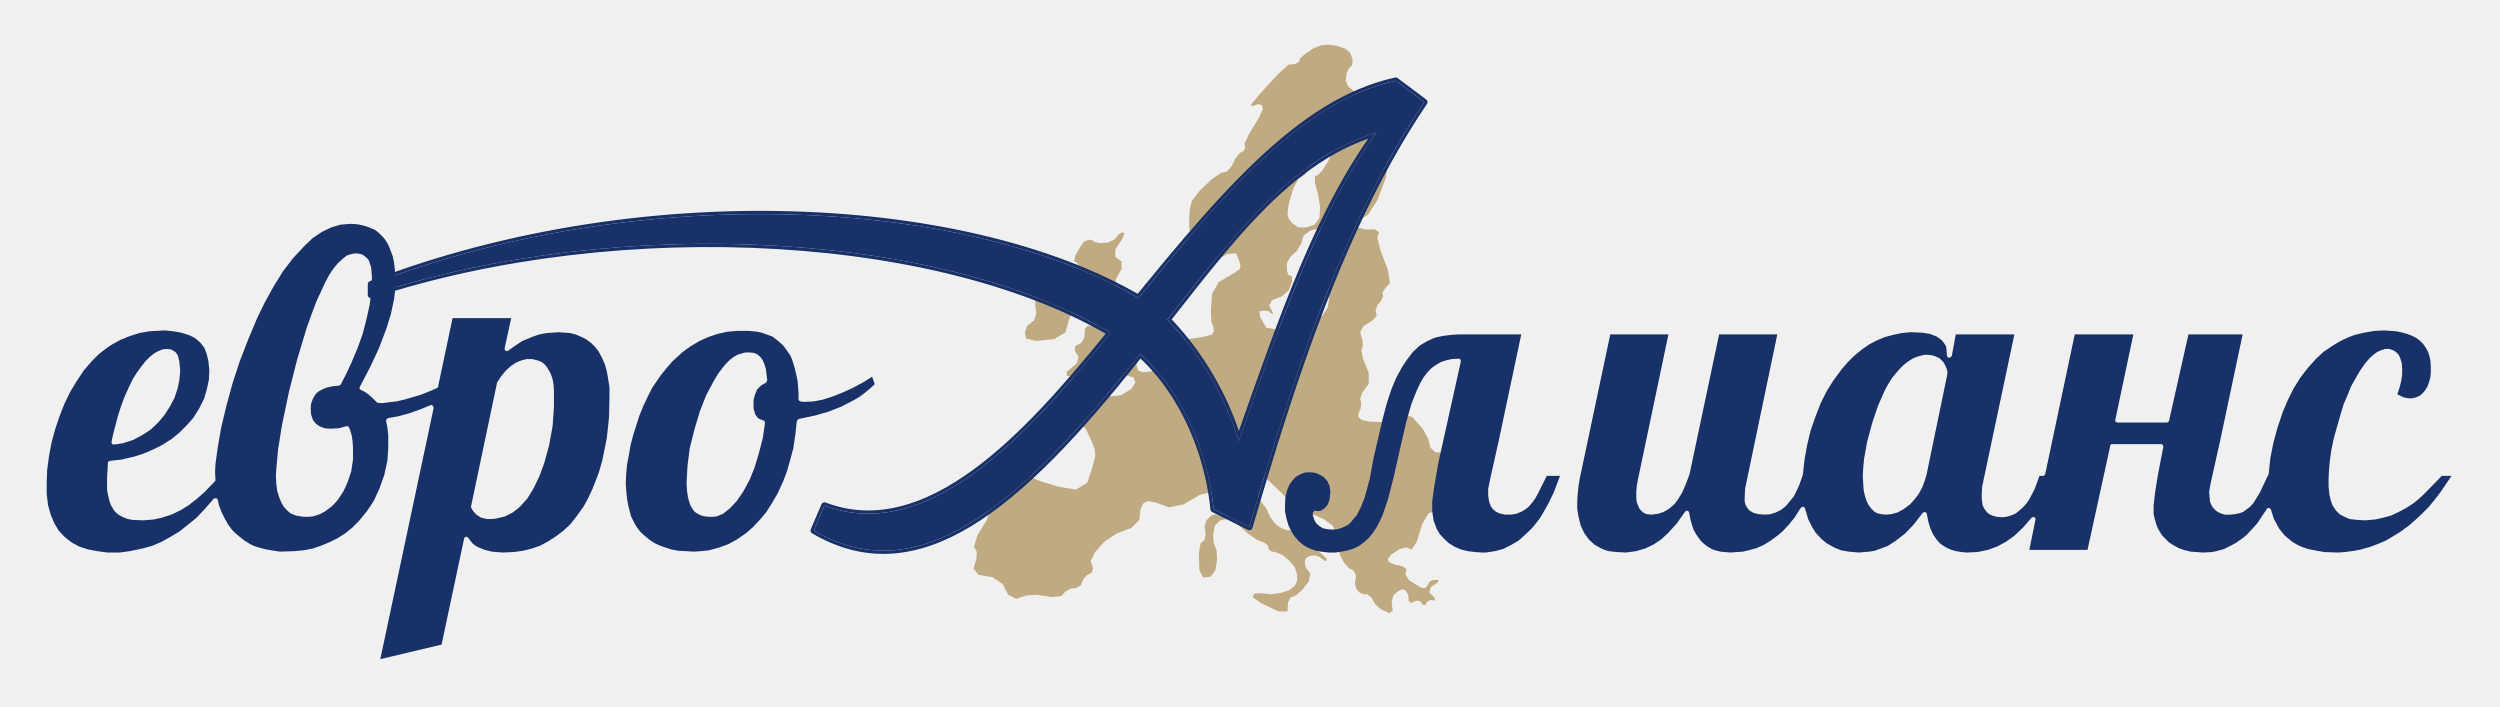
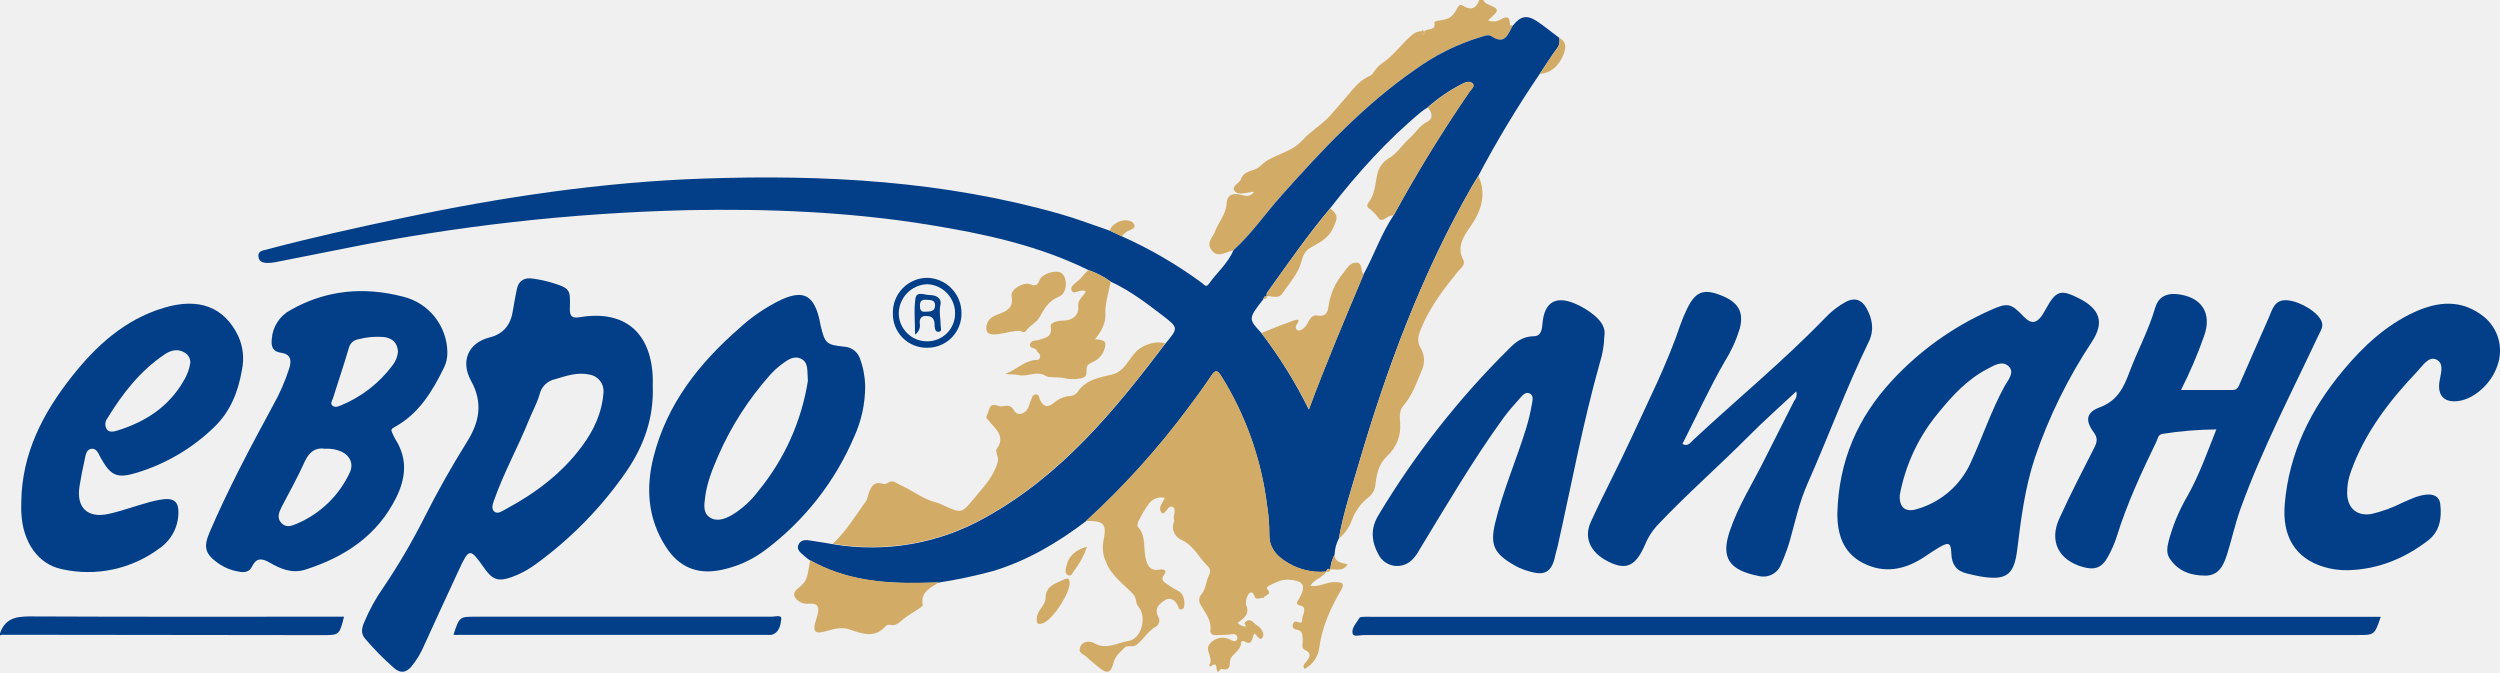
- <svg xmlns="http://www.w3.org/2000/svg" xmlns:xlink="http://www.w3.org/1999/xlink" width="169.8" height="48" fill="none" overflow="visible" preserveAspectRatio="none" style="display:block" viewBox="0 0 169.8 48">
-   <path fill="#c0aa81" d="m66.115 38.614.194-.621.04-.505-.195-.35.233-.777.66-1.088.35-1.165.117-1.243.388-.66.66-.156.933.156 1.244.505 1.165.35 1.166.194.777-.467.35-1.049.194-.776-.039-.467-.233-.582-.35-.738-.505-.622-.66-.466-.311-.35v-.233l.466-.116h.855l.505-.078.116-.194v-.194l-.116-.195.078-.155.31-.039.428.117.544.272.66-.078.7-.427.272-.428-.117-.35-.505-.155-.816.078-.7-.078-.582-.194-.428.039-.31.194-.506.078-.699-.078v-.272l.66-.544.156-.466-.272-.427.039-.31.388-.195.234-.389.038-.582.195-.233.427.077.272-.116.117-.389v-.31l-.156-.195-.233-.077-.31.155-.35-.039-.311-.155-.272-.039-.233.194-.233.505-.234.855-.777.466-1.204.117-.7-.156-.077-.427.155-.428.467-.388.155-.466-.078-.583v-.35l.117-.155.233-.039.35.04.35-.156.349-.35.427-.194.583-.078.389-.194.194-.35.078-.388-.078-.388-.156-.272-.194-.078.078-.389.35-.621.272-.35.31-.116.195.039.194.116.35.078.544-.039.427-.194.31-.35.234-.155.155.078-.155.388-.466.7v.504l.427.311v.505l-.388.7-.078.504.233.389.117.466.038.505.195.427.31.389.156.466.078.621.233.428.388.271.078.428-.272.544-.078.427.117.35.35.116.582-.078.7-.543.777-1.05.932-.582 1.088-.155.583-.156.117-.194v-.272l-.156-.388-.039-.738.078-1.166.466-.816.933-.543.466-.311.078-.194-.078-.35-.233-.544-.583.039-.932.505-.739.116-.505-.31-.31-.855-.117-1.476.039-1.01.155-.583.505-.66.855-.816.622-.427.388-.078.311-.35.272-.543.272-.35.272-.155.117-.194-.04-.311.311-.66.661-1.088.272-.622-.078-.233-.233-.078-.35.117h-.155l.039-.117.583-.699 1.165-1.282.777-.699.428-.039.272-.155.078-.233.35-.311.582-.389.544-.194.466-.039.544.078.583.194.35.311.155.466-.039.35-.233.233-.155.35-.04.466.156.388.428.35.194.427-.078.466.156.505.388.544.389.855.35 1.126.427.7.427.349-.117.893-.582 1.515-.622.972-.583.388-.233.31.156.195.427.117h.7l.271.194-.116.388.233.894.505 1.32.116.855-.35.389-.155.271.04.234-.117.271-.272.35-.117.35.078.35-.272.31-.622.389-.233.427.156.505.038.388-.116.311.116.583.389.97v.739l-.427.583-.156.427.078.31-.039.35-.155.35v.233l.194.194.505.117.855.039.777-.156.66-.388.66.194.7.777.389.7.155.62.35.311h.583l.155.272-.272.583-.116.544.038.505-.077.35-.195.233-.116.35v.388l.078.35.155.194-.156.194-.543.155-.428.7-.388 1.242-.35.544-.35-.155-.466.116-.583.389-.233.31.117.195.35.155.543.117.272.194-.077.35.233.388.544.35.35.194h.233l.155-.155.116-.272.234-.117h.388l-.039.156-.505.35-.078.349.35.35.039.194-.31-.04-.234.117-.117.233h-.155l-.194-.272-.272-.038-.311.155-.194-.117-.04-.427-.155-.272-.194-.116-.31.116-.35.311-.117.466.078.583-.233.155-.583-.272-.389-.35-.233-.427-.272-.233h-.272l-.272-.116-.233-.272-.078-.389.078-.466-.155-.35-.35-.194-.31-.35-.273-.504-.155-.622-.039-.777-.31-.621-.584-.428-.582-.272-.583-.077-1.05-.777-1.515-1.476-.893-.622-.233.156-.156.35-.039.504.234.505.505.466.388.505.272.583.31.427.39.311.427.155h.466l.233.156.04.272.504.466 1.01.621.467.428-.04.155-.155-.039-.31-.233-.311-.116-.389.039-.233.155-.078.272.078.35.31.427-.116.544-.466.582-.389.35-.35.117-.193.35-.04.62h-.621l-1.204-.582-.544-.389.116-.233.428-.038.66.077.66-.077.622-.195.389-.31.155-.35v-.389l-.155-.505-.35-.427-.466-.388-.428-.194-.35-.078-.194-.156-.038-.233-.234-.194-.505-.194-.621-.427-.777-.7-.622-.31-.505.116-.35.35-.116.621.039.544.194.505.039.622-.117.738-.31.427-.506.078-.272-.505-.039-1.127.117-.699.272-.233.078-.389-.078-.505.117-.427.35-.35.31-.077.233.116h.233l.233-.194.04-.35-.156-.466-.311-.35-.505-.271-.855.194-1.127.66-.971.195-.855-.311-.583-.117-.31.156-.195.427-.077.7-.544.543-1.01.389-.816.543-.661.739-.272.582.155.466-.077.311-.35.194-.233.272-.156.389-.31.194-.389.039-.35.194-.272.31-.66.078-.971-.155-.778.039-.66.233-.544-.272-.388-.738-.7-.466-.932-.156zm19.466-17.092.427.738.738.117 1.088-.544.855-.233.622.077.505-.233.35-.543.116-.622-.078-.777.04-.66.193-.544.078-.622-.078-.66.117-.389.388-.155.156-.272.039-.31-.233-.234-.467-.194h-.66l-.777.194-.466.35-.156.544-.31.505-.428.388-.233.427v.467l.078.31.272.156v.35l-.234.582-.466.389-.66.271-.195.35.234.466v.156l-.273-.233-.31-.04-.311.04zm1.865-6.992.077.31.234.311.388.272.505.039.622-.194.35-.466.038-.7-.116-.815-.233-.855v-.466l.194-.078.31-.31.39-.622.271-.583.156-.582v-.389l-.078-.194-.233-.117-.311-.039-.31.156-.35.272-.272.66-.156 1.01-.272.7-.466.31-.35.66-.31 1.05z" />
-   <path fill="#183169" fill-rule="evenodd" d="m138.522 32.32-.329.897-.36.688-.179.27-.24.269-.269.24-.269.209-.3.12-.299.09-.299.03-.33-.03-.269-.06-.269-.12-.15-.12-.18-.24-.119-.239-.06-.419v-.419l.03-.449 2.185-10.324h-3.981l-.269 1.467-.09.09-.09.03-.09-.03-.06-.09-.03-.45-.03-.209-.089-.15-.21-.269-.329-.24-.449-.179-.569-.09-.778-.03-.599.06-.568.12-.569.15-.569.24-.509.268-.508.36-.509.419-.419.419-.389.448-.599.808-.449.719-.389.778-.329.837-.359 1.018-.24.988-.18.987-.119 1.077-.27.749-.329.688-.269.329-.27.33-.329.268-.359.18-.359.12-.389.03-.419-.03-.36-.09-.209-.12-.12-.09-.12-.18-.089-.149-.06-.24v-.269l.03-.598 2.185-10.474h-3.951l-2.006 9.487-.269.718-.239.538-.27.45-.239.328-.389.33-.36.21-.359.119-.449.06-.329-.03-.209-.09-.18-.15-.12-.15-.09-.209-.089-.24-.03-.299v-.359l.03-.389.06-.359 2.095-9.965h-3.951l-2.065 9.756-.09.538-.06.57-.03.538v.449l.09.538.149.599.24.508.329.45.359.328.419.24.27.12.299.09.539.06.628.03.659-.09.628-.18.569-.27.539-.359.479-.448.568-.629.569-.808.06-.03.06-.03.09.03.059.09.09.479.09.329.12.36.179.328.3.42.179.179.27.21.299.179.239.09.36.09.299.03.389.03.419-.03.419-.03.389-.09.539-.15.479-.21.479-.299.449-.329.359-.3.419-.448.389-.479.419-.658.09-.06.06-.03.09.03.059.09.21.718.269.538.24.39.389.419.359.299.539.299.449.18.509.09.688.06.718-.06.36-.06.329-.12.568-.21.509-.329.659-.509.598-.628.599-.778.12-.06.09.03.059.06.12.598.12.39.179.418.24.36.269.299.359.24.39.179.329.09.389.06.299.03.749-.03.718-.15.658-.24.599-.329.539-.389.598-.569.569-.658.12-.06.12.06.029.06v.06l-.419 2.065h3.951l1.557-7.123.06-.06h3.412l.09.06.03.12-.39 2.035-.179 1.137-.09.808v.569l.06.299.09.33.119.328.15.27.18.269.209.21.24.239.269.18.389.209.329.12.479.12.419.03.419.03.599-.03.299-.06.539-.15.539-.27.269-.15.509-.358.239-.21.449-.479.24-.269.419-.628.239-.36.06-.06h.06l.09.03.06.06.209.659.15.27.209.388.36.45.209.179.329.269.36.21.269.12.419.149.299.06.808.15.958.03.449-.03.659-.09.449-.09.628-.18.629-.24.419-.179.598-.359.39-.24.568-.418.449-.39.449-.418.449-.45.419-.508.389-.509.749-1.107h-.659l-1.197 1.227-.419.39-.389.298-.419.27-.509.27-.509.239-.539.15-.539.119-.688.06-.539-.03-.509-.06-.359-.15-.329-.18-.239-.239-.24-.359-.12-.329-.089-.389-.06-.569V32.5l.03-.599.06-.628.089-.659.18-.867.449-1.586.209-.689.27-.628.239-.599.3-.538.299-.509.329-.479.329-.389.27-.24.239-.179.27-.12.269-.09h.299l.27.09.179.12.18.18.12.27.089.298.03.33v.419l-.06.448-.119.48-.15.448.449.21.299.06h.27l.239-.06.27-.12.179-.15.18-.21.149-.239.12-.329.09-.329.03-.33v-.448l-.03-.36-.06-.269-.09-.299-.149-.27-.18-.268-.239-.24-.24-.18-.299-.149-.3-.12-.329-.09-.389-.09-.419-.03-.419-.03-.688.03-.689.12-.628.15-.419.15-.39.18-.389.209-.389.24-.568.388-.509.479-.539.599-.509.658-.449.718-.389.778-.359.838-.359 1.077-.27.988-.209 1.047-.12 1.108-.599 1.256-.239.39-.18.299-.239.269-.239.18-.24.18-.269.089-.3.06-.329.03h-.359l-.269-.09-.24-.12-.209-.18-.15-.209-.12-.27-.03-.328-.03-.33.06-.389.12-.568.569-2.544 1.526-7.212h-3.681l-1.317 5.866-.06.09-.09.03h-3.352l-.09-.03-.06-.06v-.09l1.227-5.806h-3.981l-2.005 9.487-.03.06-.09.06zm-10.416 2.633-.329-.03-.27-.06-.209-.12-.21-.21-.179-.239-.12-.24-.12-.358-.09-.39-.03-.478-.03-.509.03-.539.06-.628.21-1.167.359-1.317.389-1.137.449-1.017.209-.39.3-.478.479-.569.269-.269.299-.24.33-.209.269-.12.329-.09.27-.06.359.03.269.06.329.15.27.27.12.209.089.21.06.209v.18l-1.407 6.793-.119.418-.18.48-.239.448-.3.39-.299.328-.449.33-.389.209-.419.12zm-37.414 2.573.449-.06.419-.09.389-.12.359-.179.36-.269.298-.27.27-.328.24-.36.209-.389.21-.448.179-.51.18-.538.389-1.496.568-2.514.3-1.287.359-1.256.359-.898.24-.509.209-.36.3-.388.269-.27.299-.209.3-.18.358-.12.39-.089.508-.03.09.06.03.12-1.526 6.882-.3 1.736-.12.898v.658l.09.629.21.568.21.36.299.328.329.3.39.24.418.179.479.12.509.06.419.03h.299l.599-.09.569-.15.538-.27.509-.299.24-.21.478-.448.24-.24.449-.568.209-.33.389-.688.39-.808.419-1.107h-.898l-.569 1.137-.21.39-.239.329-.239.269-.24.18-.269.15-.3.119-.359.06h-.419l-.389-.09-.239-.12-.21-.18-.15-.239-.089-.27-.06-.388v-.479l.149-.718.569-2.544 1.527-7.212h-4.28l-.45.03-.508.06-.599.12-.539.24-.508.298-.48.45-.389.508-.359.539-.389.718-.3.718-.328.988-.3 1.137-.598 2.573-.27 1.467-.18.658-.179.628-.24.599-.269.538-.329.39-.15.18-.21.149-.268.12-.33.12-.389.03-.33-.03-.298-.06-.24-.15-.21-.18-.12-.21-.119-.328v-.15l.03-.09.09-.09.24.03.179-.03.21-.12.15-.149.119-.15.06-.15.06-.209.06-.479-.06-.419-.15-.329-.24-.269-.239-.15-.27-.12-.299-.06h-.299l-.24.03-.269.12-.27.15-.209.21-.24.329-.149.359-.12.449-.03.508v.51l.09.448.15.509.21.419.209.329.3.33.329.268.389.21.419.15.359.06.509.06zm-43.101-.09.568-.06.659-.179.658-.24.599-.329.599-.419.449-.389.508-.538.42-.509.418-.658.36-.629.359-.778.27-.718.209-.748.21-.778.149-.988.09-.867.06-.09.06-.06 1.137-.24.928-.269.838-.33.808-.418.419-.24.36-.269.358-.299.33-.3-.18-.508-.569.36-.718.388-.718.33-.689.269-.658.21-.599.119-.569.03h-.21l-.149-.03-.09-.06-.03-.09v-.449l-.06-.748-.06-.329-.149-.628-.18-.569-.12-.27-.299-.418-.15-.21-.358-.329-.39-.3-.239-.089-.509-.18-.27-.06-.598-.06h-.778l-.688.06-.659.15-.629.21-.598.27-.599.358-.538.39-.689.628-.389.448-.39.48-.598.867-.3.599-.298.628-.27.659-.21.658-.209.658-.18.688-.12.689-.119.628-.06.629-.03.658.03.479.06.598.06.33.12.508.09.33.21.418.149.27.27.359.328.299.33.27.329.209.389.18.718.239.48.09.538.03.539.03zm.598-2.334-.329-.03-.24-.06-.239-.12-.18-.119-.15-.18-.149-.239-.09-.27-.09-.328-.06-.42-.03-.568.03-.539.03-.568.15-1.197.33-1.317.359-1.197.419-1.077.509-.958.299-.508.27-.36.269-.329.27-.27.269-.209.269-.15.3-.089.209-.06h.3l.298.03.21.09.15.12.15.15.119.209.09.24.09.298.09.748-.03.06-.03.09-.36.21-.27.269-.149.359-.09.36v.568l.06.21.06.209.09.12.09.119.18.09.239.09.06.12-.15 1.047-.27 1.047-.299.988-.329.808-.419.778-.449.658-.479.509-.449.359-.21.09-.239.09-.21.03zm-28.225 2.334.659-.06.628-.12.599-.209.569-.239.538-.27.51-.328.478-.39.419-.419.539-.658.27-.389.239-.389.359-.778.33-.928.209-.957.06-.868v-.898l-.06-.509-.09-.448.03-.09.09-.09.688-.12.778-.21.748-.268.659-.27.09-.03.06.03.06.06.03.12-3.622 17.057 4.16-.987 1.527-7.182.03-.09.12-.06.09.03.328.419.18.15.21.12.448.179.48.12.718.06.748-.03.658-.09.599-.15.599-.21.538-.299.51-.329.508-.39.449-.418.449-.569.449-.628.3-.539.269-.568.24-.599.239-.628.239-.838.15-.748.15-.748.149-1.407.03-1.436v-.599l-.09-.568-.09-.51-.12-.448-.179-.419-.27-.509-.239-.299-.24-.24-.358-.269-.3-.15-.419-.179-.359-.09-.39-.03-.418-.03-.808.06-.48.09-.448.15-.718.3-.54.358-.418.3-.12.03-.09-.06-.03-.12.45-2.065h-3.982l-.987 4.668-.03.06-.06.03-.33.15-.748.299-1.137.33-.509.119-.509.06-.479.06-.329-.03-.3-.3-.269-.239-.239-.18-.36-.18-.03-.089v-.06l.72-1.376.598-1.287.479-1.257.329-1.047.21-.988.06-.449.03-.598-.03-1.018-.06-.479-.09-.418-.24-.629-.15-.3-.209-.298-.36-.36-.239-.18-.269-.119-.3-.12-.328-.09-.33-.06-.389-.029-.419.03-.33.03-.598.18-.628.299-.629.419-.598.568-.749.808-.688.898-.629 1.017-.628 1.137-.48.988-.628 1.496-.568 1.467-.48 1.466-.418 1.526-.36 1.496-.239 1.377-.15 1.107-.03.539.03.569-.03.06-.688.718-.539.478-.538.42-.57.358-.628.3-.658.21-.539.119-.718.06-.719-.03-.329-.06-.3-.12-.239-.12-.18-.12-.209-.209-.12-.21-.12-.209-.089-.269-.09-.389-.06-.33v-.837l.06-1.047.06-.06.06-.03.808-.09.898-.21.629-.209.628-.27.599-.299.658-.419.509-.418.539-.54.419-.478.389-.628.33-.659.179-.598.15-.689.03-.628-.06-.628-.12-.51-.15-.388-.27-.36-.388-.328-.36-.18-.568-.18-.51-.09-.568-.06-.628.03-.48.03-.658.12-.658.21-.599.24-.598.328-.36.24-.538.419-.48.479-.538.628-.479.718-.449.748-.389.808-.33.838-.299.898-.239.868-.18.987-.12.898-.03.838v.778l.09.748.18.659.24.568.299.509.389.419.33.27.209.149.509.27.568.179.629.12.688.09h.838l.659-.09.868-.18.658-.18.629-.269.598-.33.6-.358.538-.42.628-.508.57-.599.628-.718.06-.03h.15l.059.09.09.39.18.478.209.419.24.419.269.359.24.24.508.418.42.27.298.15.48.149.358.09.54.09.388.06zm13.11-2.184-.39-.09-.149-.09-.18-.12-.119-.12-.12-.149-.12-.21v-.089l1.767-8.409.299-.449.3-.359.328-.3.36-.239.359-.15.359-.089h.389l.36.09.239.09.21.15.149.179.18.27.12.239.119.359.06.329.03.449v1.077l-.09 1.317-.24 1.316-.329 1.197-.33.898-.388.808-.42.688-.508.569-.21.18-.329.239-.479.24-.24.06-.388.089-.24.03zm-12.66-.18-.33-.06-.36-.15-.239-.209-.21-.239-.179-.3-.15-.388-.12-.39-.06-.478-.029-.509.03-.509.12-1.316.269-1.676.479-2.274.539-2.125.658-2.185.3-.838.359-.957.598-1.287.27-.509.299-.449.3-.359.329-.299.269-.21.27-.09.299-.059.299.03.21.06.15.12.149.12.12.149.06.18.09.269.059.658-.03.958-.12.927-.21.958-.269 1.047-.359.988-.389.928-.389.837-.36.689-.089.06-.509.06-.389.09-.27.119-.269.15-.18.179-.179.3-.12.329-.03.329.03.419.12.359.21.269.27.18.328.12.36.03.598-.03.539-.15.09.03.06.06.09.239.09.3.059.388.03.42v.837l-.12.808-.24.718-.269.599-.389.598-.21.24-.239.239-.449.33-.269.149-.24.09-.299.09-.27.03h-.328zM7.661 29.596l.33-1.287.21-.658.239-.659.269-.598.27-.569.269-.448.3-.42.328-.418.3-.3.299-.239.27-.15.299-.12.269-.03.3.03.209.12.12.09.12.18.06.18.059.269.06.598-.06.658-.12.569-.21.628-.299.569-.359.569-.419.508-.539.51-.598.388-.629.33-.658.209-.39.06-.269.03-.09-.06-.03-.09z" clip-rule="evenodd" />
-   <use xlink:href="#a" fill="#183169" />
-   <mask id="b" width="73" height="34" x="24.2" y="4.48" fill="#000" maskUnits="userSpaceOnUse">
-     <path fill="#fff" d="M24.2 4.48h73v34h-73z" />
-     <use xlink:href="#a" />
-   </mask>
-   <path stroke="#183169" stroke-linejoin="round" stroke-width=".44" d="M25.2 19.303c18.915-7.275 41.953-5.82 53.35 1.697 2.425 2.183 4.608 5.578 5.578 8.973C87.281 21 89.62 14.335 93.5 9c-6.547 1.94-10.827 8.605-16.162 15.153C69.093 34.58 62.303 40.158 55.27 36.035l.728-1.697c7.032 2.667 13.822-4.85 19.157-11.398 7.76-9.7 13.096-16.005 19.643-17.46l1.94 1.455C91.16 15.18 87.766 25.85 84.856 35.793L82.43 34.58c-.486-4.85-2.91-9.215-6.063-11.397-11.64-7.518-34.193-8.73-51.168-3.153z" mask="url(#b)" />
+ <svg xmlns="http://www.w3.org/2000/svg" viewBox="0 0 728.18 195.81">
  <defs>
-     <path id="a" d="M25.2 19.303c18.915-7.275 41.953-5.82 53.35 1.697 2.425 2.183 4.608 5.578 5.578 8.973C87.281 21 89.62 14.335 93.5 9c-6.548 1.94-10.827 8.605-16.162 15.153C69.093 34.58 62.303 40.158 55.27 36.035l.728-1.697c7.032 2.667 13.822-4.85 19.157-11.398 7.76-9.7 13.096-16.005 19.643-17.46l1.94 1.455C91.16 15.18 87.766 25.85 84.856 35.793L82.43 34.58c-.486-4.85-2.91-9.215-6.063-11.397-11.64-7.518-34.193-8.73-51.168-3.153z" />
+     <style>.cls-1{fill:#d2ab67;}.cls-2{fill:#023f88;}.cls-3{fill:#d0aa68;}.cls-4{fill:#fdfdfe;}</style>
  </defs>
+   <g id="Layer_2" data-name="Layer 2">
+     <g id="Layer_1-2" data-name="Layer 1">
+       <path class="cls-1" d="M432,0c.32.37.57.91,1,1.08,3.91,1.68,3.92,1.66.43,4.88a4.32,4.32,0,0,0,3.5-.18c1.76-1.07,2.91-1.22,2.85,1.38,0,.11.51.24.78.36-1.35,2.44-2.23,5.71-6.2,3-.87-.59-2.19,0-3.29.32a64.15,64.15,0,0,0-18.92,9.44c-14.82,10.26-27,23.3-38.91,36.66-4.69,5.28-8.67,11.18-14,15.93l-1.44.5c-1.86.67-3.74,1.45-5.11-.84-1.25-2.09.49-3.23,1.12-4.92,1.05-2.83,3.3-5.17,3.48-8.38.16-3,2.5-3,4.49-2.41,1.48.41,2.44.36,3.42-.79-.53-.39-.84,0-1.2,0-1.6.22-3.67.87-4.54-.61-.7-1.2,1.63-2.16,1.95-3.13.94-2.9,3.94-2.18,5.62-3.9,3.38-3.46,8.89-3.67,12.34-7.55,2.42-2.73,5.8-4.56,8.25-7.37,1.67-1.91,3.34-3.83,5-5.78,1.9-2.29,3.78-4.58,6.67-5.73.4-.16.65-.72.94-1.12a9.62,9.62,0,0,1,2.55-2.58c3.46-2.29,5.69-5.94,9-8.47A4.26,4.26,0,0,1,414,9.1l.22.22c.07.27.15.54.23.81.49-.16.42-.53.33-.9l0,0c.73-1.17,3.6,0,3-2.74,0-.08.45-.36.71-.4,3.61-.48,4.52-.93,6-3.76.55-1,.91-1.11,1.82-.56,2.28,1.39,3.75.58,4.57-1.81Z" />
+       <path class="cls-2" d="M0,184.46c1.75-5.05,5.74-4.94,10.16-4.91,28.89.14,57.79.07,86.68.07h3.37C98.85,185,98.85,185,93.74,185L.58,184.89a2.16,2.16,0,0,0-.58.18Z" />
+       <path class="cls-2" d="M359.26,72.88c5.29-4.75,9.27-10.65,14-15.93,11.9-13.36,24.09-26.4,38.91-36.66a64.15,64.15,0,0,1,18.92-9.44c1.1-.31,2.42-.91,3.29-.32,4,2.7,4.85-.57,6.2-3,2.39-2.94,4.11-3.31,7.27-1.23C450,7.74,452,9.44,454.14,11a3.71,3.71,0,0,1-.86,3.4c-1.68,2.32-3.21,4.74-4.8,7.12a312.52,312.52,0,0,0-17.88,29.7c-.59,1-1.2,1.9-1.76,2.87-14.7,25.64-24.92,53.1-33.18,81.36-2.07,7.08-4.43,14.09-5.68,21.39a10.51,10.51,0,0,0-1.24,4.65,12.27,12.27,0,0,0-1.28,4.35l.06,0c-.73-.36-1.1-.05-1.23.68l0,0a18.43,18.43,0,0,1-12.2-3.18c-2.82-1.9-4.51-4.26-4.39-7.9a52.28,52.28,0,0,0-.67-8.26,92.6,92.6,0,0,0-13.36-37.67c-1.14-1.8-1.72-1.83-2.9,0-2.14,3.25-4.48,6.38-6.81,9.51a233,233,0,0,1-29.66,32.8c-8.22,6.25-17,11.45-26.95,14.48a147,147,0,0,1-15.93,3.39l-4.89.11c-11.35.26-22.43-.84-32.57-6.56a11.28,11.28,0,0,1-1.45-1.1c-1-1-2.81-1.9-1.83-3.69.89-1.61,2.67-1.09,4.15-.88,1.9.26,3.79.61,5.68.92a67.35,67.35,0,0,0,44.64-7.83c21.92-12.14,37.46-31,52.26-50.54,3.87-4.62,3.88-4.63-.88-8.3s-9.55-7.25-15-9.78A24.83,24.83,0,0,0,317,78.65c-14.72-7.24-30.55-10.6-46.57-13.2-23.31-3.77-46.82-4.7-70.37-4.23A575.58,575.58,0,0,0,99.47,72.55L80.13,76.38a12.72,12.72,0,0,1-2.14.21c-1.32,0-2.56-.31-2.72-1.87s1.14-1.73,2.24-2c13.09-3.48,26.32-6.4,39.57-9.19C146.18,57.38,175.52,53,205.26,52c35-1.19,69.64.69,103.52,10.32,4.92,1.4,9.71,3.26,14.56,4.9l3.36,1.58a126.22,126.22,0,0,1,23.37,13.6c.57.43,1.25,1.45,2,.34C354.4,79.4,357.67,76.75,359.26,72.88ZM369,86.28c-.72-.13-.86.41-1.06.9-4.37,5.66-4.37,5.66-.53,9.82a134.42,134.42,0,0,1,13.8,22.25c5.07-13.67,10.54-26.48,15.93-39.32,3.12-5.67,5.18-11.89,8.83-17.29a414.77,414.77,0,0,1,22-35.89c.5-.73,1.65-1.58,1-2.35-.77-.94-2.13-.51-3.13.05a47.42,47.42,0,0,0-10.11,6.92A19.44,19.44,0,0,0,414,32.55c-10,8.29-18.64,17.92-26.6,28.16-6.48,7.73-12.23,16-18.09,24.2A1.4,1.4,0,0,0,369,86.3Z" />
+       <path class="cls-2" d="M190.13,112.39c.35,9.28-2.58,17.43-7.59,24.79a111.79,111.79,0,0,1-26.29,27,27.46,27.46,0,0,1-7.28,3.94c-3.85,1.34-5.51.77-7.88-2.59-4.22-6-4.42-6-7.49.6-3.43,7.34-6.78,14.71-10.16,22.07a24.49,24.49,0,0,1-3.66,6c-1.55,1.76-3.14,2-5,.38a79.87,79.87,0,0,1-8.42-8.54c-1.3-1.48-1-3-.36-4.59A53.32,53.32,0,0,1,111.74,171a187.38,187.38,0,0,0,11.82-20.16q5.75-11.42,12.52-22.24c3.55-5.68,4.66-11.29,1.14-17.65-3.14-5.69-.9-11.09,5.44-12.68,4.05-1,6.16-3.8,6.74-7.87.3-2,.72-4,1.11-6.05.5-2.63,2.23-3.59,4.73-3.2a38.23,38.23,0,0,1,5.69,1.24c5,1.57,5.24,1.91,5.06,7.14-.07,2.09.16,3.33,2.81,2.87,12.92-2.19,20.74,4.22,21.33,17.39C190.17,110.74,190.13,111.67,190.13,112.39Zm-14.33,1.7a4.88,4.88,0,0,0-4.16-5c-3.49-.75-6.68.39-9.93,1.35a5.86,5.86,0,0,0-4.53,4.37c-.73,2.64-2.14,5.1-3.17,7.66-3.14,7.8-7.26,15.18-10.06,23.12-.38,1.1-1,2.6.08,3.47,1,.73,2.18-.17,3.14-.68,8.7-4.66,16.49-10.46,22.4-18.48C173,125.26,175.39,120.19,175.8,114.09Z" />
+       <path class="cls-2" d="M535.16,149.74c.39-15.61,6-28.16,15.92-38.88a87.1,87.1,0,0,1,28.58-20.47c5.16-2.32,6-2.15,9.83,1.87,2.1,2.2,3.7,2,5.42-.57.39-.6.73-1.23,1.08-1.86,2.9-5.2,4.25-5.62,9.54-2.94,6.09,3.09,7.5,6.94,3.82,12.6a146.89,146.89,0,0,0-16.63,33.8c-2.91,8.75-4.05,17.75-5.16,26.81-.92,7.49-3.25,9.06-10.76,7.8-1.32-.22-2.61-.56-3.9-.86-3-.69-4.41-2.61-4.52-5.71-.12-3.27-.72-3.54-3.61-1.87-1.5.88-2.93,1.89-4.39,2.85-5.62,3.68-11.6,4.84-17.74,1.68S535.21,155.11,535.16,149.74Zm18.19-5.54c-.2,3.6,1.61,5.12,5,4.08a24.54,24.54,0,0,0,15.6-13.38c3.44-7.41,6-15.22,9.93-22.42,1-1.79,3.07-4,1.17-5.79s-4.3-.22-6.26.81c-5.74,3-10.08,7.67-14.1,12.63A52.25,52.25,0,0,0,553.35,144.2Z" />
+       <path class="cls-2" d="M523.2,114c-4.71,4.41-9.38,8.53-13.76,12.94-8.83,8.89-18.29,17.13-26.89,26.26a19.18,19.18,0,0,0-3.5,5.68c-2.53,5.71-5.09,7.07-9.58,5.17-5.87-2.5-8.39-7-6.12-12,3.69-8.11,7.9-16,11.62-24.07,5.08-11.07,10.64-21.94,14.53-33.53a43,43,0,0,1,1.91-4.53c2.35-4.89,4.73-5.87,9.61-4,5.31,2,7,4.94,5.71,9.83a39.27,39.27,0,0,1-4.33,9.48c-4.5,7.82-8.24,16-12.36,24.08,1.61.89,2.35-.42,3.17-1.18,12.77-11.9,26.29-23,38.43-35.56a24.07,24.07,0,0,1,6.07-4.69c2.41-1.26,4.46-.65,5.8,1.64,1.85,3.15,2.49,6.55.82,10-6.6,13.56-11.8,27.71-17.9,41.48-2.29,5.19-3.5,10.69-5,16.13a53.88,53.88,0,0,1-2.63,7.2,5.52,5.52,0,0,1-6.54,3.44c-8.75-1.71-11-5.39-8.46-13,2.46-7.33,6.62-13.85,10.05-20.72,2.89-5.77,5.85-11.51,8.74-17.29A3,3,0,0,0,523.2,114Z" />
+       <path class="cls-2" d="M130.31,102.64a10,10,0,0,1-.95,4.37c-3.42,7-7.37,13.56-14.51,17.42-.87.47-1,.84-.64,1.58a21.33,21.33,0,0,0,1.1,2.19c3.47,5.56,2.84,11.18.1,16.71-5.51,11.13-15,17.34-26.45,21-3.92,1.26-7.3-.23-10.51-2.09-2.21-1.28-3.8-1.33-5,1.11-.83,1.74-2.24,1.88-3.88,1.58a14.35,14.35,0,0,1-5.68-2.21c-4.08-2.82-4.78-4.74-2.83-9.29,5.43-12.64,11.88-24.76,18.43-36.84a58.29,58.29,0,0,0,4.8-11c.69-2.32.35-4.06-2.5-4.44-2.38-.31-2.87-1.84-2.63-4a10.34,10.34,0,0,1,5.44-8.41c10.37-5.91,21.43-6.85,32.74-3.93A16.92,16.92,0,0,1,130.31,102.64ZM94.68,130.71c-2.72-.45-4.6.86-5.9,3.7-2,4.46-4.41,8.77-6.68,13.12-.84,1.62-1.55,3.33-.14,4.82s3.08.8,4.59.15a29.79,29.79,0,0,0,15.31-14.82c1.2-2.48.16-4.9-2.33-6.11A10.25,10.25,0,0,0,94.68,130.71Zm21.24-28.23c-.13-2.74-1.71-4-4.1-4.31a21.69,21.69,0,0,0-7.31.62,3.4,3.4,0,0,0-2.93,2.66c-1.43,4.91-3.1,9.74-4.62,14.62-.19.62-.82,1.4-.21,2,.78.77,1.73.33,2.57,0a35.64,35.64,0,0,0,15.07-11.74A7.45,7.45,0,0,0,115.92,102.48Z" />
+       <path class="cls-2" d="M635.26,113.6c5,0,10,0,15,0,1.54,0,1.81-1.14,2.25-2.13,2.78-6.28,5.49-12.59,8.29-18.86,1.09-2.44,1.63-5.48,5.49-5.14s9.15,3.64,10,6.35c.47,1.46-.37,2.54-.93,3.74-7.87,16.78-16.49,33.23-22.79,50.71-1.59,4.43-2.56,9.08-4,13.55-1,3-2.4,5.87-6.24,5.84-4.2,0-7.92-1.27-10.37-5-1.05-1.58-.71-3.34-.29-5.07a53.17,53.17,0,0,1,5.57-13.29c3.36-6,5.64-12.49,8.32-19.22a105.17,105.17,0,0,0-15.67,1.29c-1.34.22-1.37,1.39-1.78,2.25-4.37,9-8.61,18.13-11.59,27.76a32,32,0,0,1-2.6,5.9c-1.73,3.12-3.81,3.85-7.24,2.87-7.08-2-9.88-7.51-6.84-14.16,3.19-7,6.72-13.83,10.21-20.68.81-1.61,1-2.75-.2-4.38-2.54-3.4-2.24-5.83,1.75-7.29,5.13-1.88,7-5.81,8.63-10.22,2.39-6.32,5.63-12.29,7.53-18.83.82-2.83,3-4.23,6.14-3.94,7.29.68,10.55,5.47,8.07,12.28A130.53,130.53,0,0,1,635.26,113.6Z" />
+       <path class="cls-2" d="M6.2,146.08c.2-14,6.28-25.72,14.7-36.38,7.1-9,15.39-16.58,26.68-20,10.33-3.16,17.75-.29,21.82,8.19a15.81,15.81,0,0,1,1.06,9.9c-1.07,6.35-3.39,12.12-8.06,16.61a55.62,55.62,0,0,1-22.61,13.31c-5.74,1.75-7.53.86-10.46-4.36-.63-1.13-1.13-2.8-2.66-2.64s-1.74,1.87-2,3.14c-.58,2.6-1.11,5.22-1.52,7.85-.94,6.14,2.33,9.32,8.43,8,3.7-.81,7.28-2.14,10.93-3.15a29.74,29.74,0,0,1,5.4-1.17c2.92-.24,4.13,1,4.06,4a12.68,12.68,0,0,1-5.42,10.26,34.77,34.77,0,0,1-28.62,6.12c-6.82-1.43-11.23-7.84-11.69-16C6.14,148.54,6.2,147.31,6.2,146.08Zm49.23-40.37a3.28,3.28,0,0,0-1.64-3c-2-1.24-4.08-.68-5.81.49-7.13,4.79-12.29,11.4-16.71,18.65a2.83,2.83,0,0,0-.17,3.2c.79,1,2,.68,3.15.34,8.11-2.53,14.87-6.88,19.21-14.41A13.9,13.9,0,0,0,55.43,105.71Z" />
+       <path class="cls-2" d="M252,112.58a35.3,35.3,0,0,1-3.2,14.63,80.77,80.77,0,0,1-25.9,33,31.83,31.83,0,0,1-13.08,5.84c-6.89,1.39-12.16-1-15.85-6.74-5.27-8.16-5.94-17.06-3.59-26.31,3.91-15.34,13.2-27.12,24.85-37.3a50.32,50.32,0,0,1,12.42-8.45c6.22-2.78,9.19-1.33,10.88,5.19.21.79.31,1.61.5,2.41,1.25,5.16,1.59,5.58,6.89,6.13a5.14,5.14,0,0,1,4.58,3.5A24.37,24.37,0,0,1,252,112.58Zm-16.69-1.79c-.25-2.72.26-5.1-1.9-6.25s-4.13.38-5.84,1.66a23.32,23.32,0,0,0-3.38,3.13,88.68,88.68,0,0,0-15,23.45c-1.71,3.95-3.33,7.94-3.83,12.26-.24,2-.63,4.32,1.35,5.65s4.35.52,6.37-.61a27.47,27.47,0,0,0,7.91-7.2A67,67,0,0,0,235.34,110.79Z" />
+       <path class="cls-1" d="M316.32,151.74A233,233,0,0,0,346,118.94c2.33-3.13,4.67-6.26,6.81-9.51,1.18-1.78,1.76-1.75,2.9,0a92.6,92.6,0,0,1,13.36,37.67,52.28,52.28,0,0,1,.67,8.26c-.12,3.64,1.57,6,4.39,7.9a18.43,18.43,0,0,0,12.2,3.18c-1,1.85-3.44,2.13-4.63,4.16,2.63.51,4.76-1.17,7.17-1.06,2,.09,3,.15,1.64,2.51-2.94,5.1-5.37,10.38-6.21,16.36a8.16,8.16,0,0,1-4.29,6.43c-.84-1,.09-1.6.51-2.14,1.09-1.41,1.57-2.47-.55-3.46-1-.49-.47-2-.52-2.87-.09-1.51,0-2.67-1.86-3-.73-.12-1.35-.68-1-1.57.3-.71.63-1,1.63-.55,1.32.59,1-1.06,1.19-1.58.33-1.06,1.06-2.86-.42-3.2-2-.48-1.07-1.22-.61-2.06,2.16-3.86,1.4-5.25-3-5.56-2.07-.15-3.78.78-5.52,1.64-.43.21-1.15.65-.72,1.12,1.64,1.79-1.07,1.64-1.09,2.64-.79-.59-2.09,1.14-2.78-.87-.51-1.51-1.61-.78-2,.45a3.84,3.84,0,0,0-.32,2.37c1.16,2.59-.49,3.82-2.44,5.19a3,3,0,0,0,2.39,1.12.8.8,0,0,0,.13.22s.11,0,.16,0l-.33-.2c.16-.48-.73-.87-.16-1.36,1.57-1.39,2.42.39,3.41.95,1.21.69,2.25,2.45,1.73,3.38-.9,1.59-1.58-.49-2.51-1-.67,1.32-.49,3.84-3,2.24-.18-.12-.84.13-.84.19.11,2.31-2,3.14-2.94,4.7-.76,1.3.5,4-2.75,3.21-.26-.07-.7.61-1,.91-.93-.48.25-3.47-2.22-1.63,0,0-.42-.32-.42-.32,1.56-2.07-1.47-4.4.24-6.29a4.75,4.75,0,0,1,5.84-1.26c.58.26,1.31.87,2,.2a1.17,1.17,0,0,0,.09-1.08c-.48-.89-1.28-.71-2.15-.58-1.31.19-2.65.14-4,.22-1,.06-1.74-.52-1.63-1.41.4-3-1.56-5.14-2.87-7.47a2.52,2.52,0,0,1,.33-3.11c1.32-1.69,1.27-3.88,2.24-5.69a2.11,2.11,0,0,0-.36-2.32c-2.69-2.51-4.16-6.2-7.84-7.78a4.16,4.16,0,0,1-2.4-4.17c0-.55.51-1.11.31-1.75-.4-1.23.93-3-.45-3.66-1.22-.59-1.6,1.61-2.93,1.95-1.56-1.61-.05-2.9.71-4.58a4.5,4.5,0,0,0-4.6,1.61,36.06,36.06,0,0,0-3,5c-.27.51-.54,1.46-.29,1.74,2.63,2.89,1.47,6.68,2.47,9.94.58,1.92,1.55,3,3.76,2.62,1-.18,2.55-.09,1.43,1.47s-.05,2.12.95,2.78a20.8,20.8,0,0,0,2.88,1.77c1.8.85,2.08,2.38,2.09,4.09,0,.65-.1,1.31-.85,1.45s-.81-.39-1-.91c-.64-1.64-2.19-2.69-3.55-1.91-1.6.92-3.56,2.38-2.23,4.93a2.12,2.12,0,0,1-.48,2.8c-2.43,1.3-3.72,3.73-5.78,5.39-1.23,1-2.62-.1-3.54.86-1.25,1.29-2.67,2.35-3.2,4.36-.83,3.16-1.87,3.36-4.37,1.32-1.19-1-2.4-1.94-3.5-3-.83-.82-2.65-1-1.78-3s3.33-1.4,3.91-1.06c3.59,2.16,6.89-.08,10.1-.58,3.86-.61,5.42-7.06,2.84-10.05-.93-1.09-.36-2.45-1.63-3.75-2.78-2.85-6.26-5.26-7.79-9.25a10.07,10.07,0,0,1-.78-5.83C322.45,152.65,321.67,151.65,316.32,151.74Z" />
+       <path class="cls-2" d="M467.29,98a27.26,27.26,0,0,1-1.28,7.59c-5,17.68-8.3,35.75-12.34,53.65-.18.8-.48,1.58-.63,2.38-1.19,6.42-4.48,5.83-8.72,4.47a17.7,17.7,0,0,1-3.62-1.67c-5.61-3.3-6.72-5.86-5.17-12.23,2.29-9.38,6.16-18.26,9-27.46a55.37,55.37,0,0,0,1.64-6.87c.19-1.12.71-2.7-.72-3.3-1.15-.49-2.07.67-2.8,1.5-1.63,1.84-3.29,3.68-4.74,5.67-8.92,12.31-16.57,25.44-24.48,38.41a11.79,11.79,0,0,1-2.4,3.17,6.12,6.12,0,0,1-9.47-1.7c-2.07-3.74-2.45-7.5-.16-11.38a246,246,0,0,1,38.1-48.62c1.94-2,4.08-3.65,7.2-3.67,2.3,0,2.44-2.13,2.6-3.88.57-6,3.79-8,9.37-5.66a22.13,22.13,0,0,1,5.77,3.51C466.45,93.61,467.78,95.59,467.29,98Z" />
+       <path class="cls-2" d="M684,166.08a22.79,22.79,0,0,1-7.3-1c-8.16-2.55-12-8.84-11.22-18.19,1.24-15,7.6-27.74,17.1-39.1,5.78-6.91,12.29-13,20.57-16.84,7-3.23,13.86-3.82,20.3,1.27a12.73,12.73,0,0,1,4,14.18c-1.74,5.41-7,10.06-11.85,10.46-3.72.31-5.56-1.67-5.09-5.42.3-2.38,1.64-5.57-.92-6.74-2.24-1-4,1.91-5.57,3.56-8.13,8.53-15.2,17.78-19.23,29a17.24,17.24,0,0,0-1.13,6.63c.2,4.3,3,6.57,7.2,5.79a40.7,40.7,0,0,0,8.93-3.27c2.25-1,4.48-2.11,7-2.35,2.14-.2,3.8.64,4,2.83.45,4-.12,7.91-3.61,10.57C700.37,162.67,692.71,165.83,684,166.08Z" />
+       <path class="cls-2" d="M693.46,179.62c-1.82,5.35-1.82,5.35-6.84,5.35q-144.64,0-289.3,0c-1.15,0-3.08.63-3.34-.43-.4-1.65,1.16-3.12,2-4.58.17-.29.94-.27,1.43-.31s1.24,0,1.85,0H693.46Z" />
+       <path class="cls-1" d="M339.43,100c-14.8,19.55-30.34,38.4-52.26,50.54a67.35,67.35,0,0,1-44.64,7.83c3.95-3.51,6.53-8.1,9.64-12.27.57-.76.61-1.91,1-2.84.65-1.61,1.55-3,3.64-2.44a1.78,1.78,0,0,0,1.72-.13c1.56-1.15,2.45.05,3.86.66,3.52,1.52,6.51,4.12,10.33,5a10.66,10.66,0,0,1,2,.81c5.33,2.44,5.34,2.46,9.16-2.17,2.26-2.74,4.73-5.29,6.13-8.72.49-1.21.92-2.14.52-3.41-.21-.66-.52-1.63-.22-2.05,2.74-3.82-.49-5.92-2.36-8.34-.45-.58-.9-.63-.44-1.62.72-1.52.63-3.75,3.24-2.63,1.45.62,3.27-1.11,4.57,1.29,1,1.87,3.5,1.08,4.31-1.09.22-.57.34-1.19.61-1.74.34-.7.43-1.74,1.44-1.8s1,1,1.22,1.55c1,2.19,2.33,2.36,4.08.9a8.32,8.32,0,0,1,4.74-2,2.82,2.82,0,0,0,2.13-1.11c2.44-3.68,6.29-4.24,10.19-5.17,3.35-.79,4.64-4.37,6.89-6.66C332.89,100.37,336.69,99.16,339.43,100Z" />
+       <path class="cls-1" d="M390,156.86c1.25-7.3,3.61-14.31,5.68-21.39,8.26-28.26,18.48-55.72,33.18-81.36.56-1,1.17-1.91,1.76-2.87,2.49,5.49.79,10.26-2.41,14.87-2,2.86-3.95,5.78-2,9.6.74,1.43-.8,2.44-1.59,3.41-4.21,5.18-8.23,10.44-10.76,16.74-.79,2-1.19,3.69-.08,5.49a7,7,0,0,1,.25,6.75c-1.45,3.49-2.69,7.07-5.22,10-1.25,1.45-1.15,3.32-1,5a11.62,11.62,0,0,1-3.77,9.72c-2.56,2.44-3.05,5.33-3.42,8.37a5.3,5.3,0,0,1-2.24,3.84,14.61,14.61,0,0,0-4.56,6.33A12.92,12.92,0,0,1,390,156.86Z" />
+       <path class="cls-2" d="M132.08,184.88c1.75-5.26,1.75-5.26,6.5-5.26q43.14,0,86.29,0c.93,0,2.86-.68,2.69.74-.2,1.68-.55,3.91-2.84,4.55a4.59,4.59,0,0,1-1.23,0h-90C133.1,185,132.69,184.92,132.08,184.88Z" />
+       <path class="cls-1" d="M236,163.16c10.14,5.72,21.22,6.82,32.57,6.56l4.89-.11c-2.31,1.66-5.47,2.68-4.69,6.61.07.33-.95.94-1.53,1.34-1.35.93-2.82,1.7-4.08,2.72s-2.15,2.19-4,1.7a1.38,1.38,0,0,0-1.13.35c-3.26,3.67-6.83,2.31-10.6,1-2.47-.89-5.08.05-7.55.7s-3.05-.29-2.46-2.51c.19-.69.39-1.37.6-2.06.66-2.23.63-3.86-2.51-3.62a4.17,4.17,0,0,1-4-1.94c-.81-1.59,1-2.43,1.94-3.42C235,168.84,235,168.88,236,163.16Z" />
+       <path class="cls-1" d="M317,78.65A24.83,24.83,0,0,1,323.51,82c-.53,3.2-1.71,6.2-1.54,9.63.12,2.43-1.22,5-2.94,7.08l-.35.46.48-.34c2.84.16,3.33.84,2.37,3.28a5.65,5.65,0,0,1-2.83,3.13c-2.27,1.13-2.23,1.1-2.25,3.5,0,1-.95,1.33-1.72,1.49a11.37,11.37,0,0,1-4.89-.11c-1.75-.42-4.25,0-5.14-.58-2.84-1.76-5.38.37-8-.29-1.19-.31-2.53-.06-3.9-.36,3-1,5.19-3.52,8.4-4,.66-.1,1.47.2,1.73-.83s-.79-1.34-1-2c-.37-1-2.41-.41-1.85-1.95.43-1.17,1.78-.79,2.7-1.15,1.77-.7,3.78-.69,3.26-3.8-.22-1.31,2.21-1.78,3.77-1.78,2.52,0,4.52-1.64,4.24-4-.25-2.12,1.49-3,2.21-4.47-1.45-1.07-3.59,1.28-4.16-.36-.52-1.48,1.84-2.39,2.82-3.63C315.56,80.12,316.3,79.4,317,78.65Z" />
+       <path class="cls-1" d="M297.2,96.38c-1.95-.12-4.09.65-6.29.92-1.43.18-3.46.3-3.59-1.24a3.85,3.85,0,0,1,2.2-4c2.11-1.07,6-1.41,5.12-5.81-.38-2,3.56-4.25,5.5-3.44,1.51.64,2.11.18,2.67-1.26.71-1.81,4.65-3,6.21-2.11,2.05,1.22,1.92,6-.53,6.94-2.88,1.16-4.29,3.38-5.56,5.8-1,1.83-2.92,2.56-4.06,4.15C298.53,96.86,298,96.86,297.2,96.38Z" />
+       <path class="cls-2" d="M270.07,101.29a9.82,9.82,0,0,1-10-10.21,10.07,10.07,0,0,1,10.12-10.16,10.24,10.24,0,0,1,9.86,10.18A9.91,9.91,0,0,1,270.07,101.29Zm0-1.87a8.1,8.1,0,0,0,8.12-8.23,8.48,8.48,0,0,0-8.09-8.41,8.61,8.61,0,0,0-8.32,8.55A8.23,8.23,0,0,0,270.11,99.42Z" />
+       <path class="cls-1" d="M302,180.11c0-2.35,2.52-3.67,2.54-5.82,0-3.72,2.94-4.29,5.36-5.5,1-.48,1.56-.39,1.65.83.25,3-4.83,10.74-7.66,11.85C302.23,182.12,301.83,181.57,302,180.11Z" />
+       <path class="cls-1" d="M448.48,21.54c1.59-2.38,3.12-4.8,4.8-7.12a3.71,3.71,0,0,0,.86-3.4c2.29,1.18,2,3.06,1.23,4.94C454.1,19,452,21.24,448.48,21.54Z" />
+       <path class="cls-1" d="M316.63,159.24a23.9,23.9,0,0,1-3.85,7.08c-.42.55-.7,1.75-1.76,1.2-.85-.45-.66-1.48-.51-2.24C311.12,162.08,313.1,160.16,316.63,159.24Z" />
+       <path class="cls-1" d="M326.7,68.81l-3.36-1.58c.14-1.29,1.12-1.85,2.1-2.43,1.72-1,4.08-.8,4.8.35,1,1.62-1.55,1.74-2.45,2.62Z" />
+       <path class="cls-1" d="M387.46,165.86a12.27,12.27,0,0,1,1.28-4.35c.05,2.36,2,2.4,3.77,2.85C391.15,166.6,389.16,165.71,387.46,165.86Z" />
+       <path class="cls-1" d="M386.29,166.51c.13-.73.5-1,1.23-.68C387.41,166.61,386.88,166.62,386.29,166.51Z" />
+       <path class="cls-3" d="M414,9.1c.4-.59.59-.28.75.17l0,0a2.62,2.62,0,0,1-.56.09Z" />
+       <polygon class="cls-3" points="380.02 190.95 379.83 191.01 379.84 190.85 380.02 190.95" />
+       <path class="cls-3" d="M414.18,9.32a2.62,2.62,0,0,0,.56-.09c.09.37.16.74-.33.9C414.33,9.86,414.25,9.59,414.18,9.32Z" />
+       <path class="cls-1" d="M367.41,97c2.93-1.16,5.84-2.38,8.82-3.43.75-.27,3.16-1.36,1.24,1.31a1.2,1.2,0,0,0,.17,1.08c.36.47.93.33,1.4.11a4.51,4.51,0,0,0,2-2.27c.6-1.1,1.27-2.19,2.79-1.9,2.25.44,2.94-.91,3.13-2.72a19.14,19.14,0,0,1,4.31-9.66c1.05-1.36,2-3.2,3.94-3,1.82.18.95,2.46,2,3.43-5.39,12.84-10.86,25.65-15.93,39.32A134.42,134.42,0,0,0,367.41,97Z" />
+       <path class="cls-1" d="M406,62.64a1.81,1.81,0,0,1-.59.17c-1.42-.09-2.85,2.39-3.93.63a13.2,13.2,0,0,0-2.95-2.93,1,1,0,0,1,0-1.4c1.92-2.36,2-5.34,2.57-8.09a7.34,7.34,0,0,1,3.34-4.89c2.6-1.43,3.87-3.9,5.93-5.67,1.84-1.59,3-3.83,5.34-5,1.84-.9,1.5-2.68.13-4.1a47.42,47.42,0,0,1,10.11-6.92c1-.56,2.36-1,3.13-.05.63.77-.52,1.62-1,2.35A414.77,414.77,0,0,0,406,62.64Z" />
+       <path class="cls-1" d="M387.43,60.71c2.61,2,2.09,3,.87,5.7-1.51,3.32-4.28,4.32-6.9,5.93-2,1.21-2.1,3.6-2.9,5.48-1.23,2.89-3.3,5.15-5,7.67-1.18,1.75-3,.6-4.54.81a1.4,1.4,0,0,1,.38-1.39C375.2,76.71,381,68.44,387.43,60.71Z" />
+       <path class="cls-1" d="M369,86.28c0,.75-.52.81-1.06.89C368.14,86.69,368.28,86.15,369,86.28Z" />
+       <path class="cls-4" d="M362.86,182.63l.33.2c-.05,0-.13,0-.16,0a.8.8,0,0,1-.13-.22Z" />
+       <path class="cls-1" d="M319.16,98.79l-.48.34.35-.46Z" />
+       <path class="cls-2" d="M266.53,97.46c0-4.06-.38-7.4.13-10.59.35-2.16,2.76-.9,4.18-.93,1.71,0,3.54.83,3.08,2.89S274,93,274,95c0,.63.5,1.59-.66,1.65-.94,0-1-.8-1.1-1.53a11,11,0,0,0-.12-1.52c-.34-1.36-1.42-1.6-2.62-1.56s-1.65.85-1.62,2A3.25,3.25,0,0,1,266.53,97.46Zm3.12-6.68c1.41,0,2.7-.13,2.71-1.8s-1.26-1.57-2.4-1.66c-1.32-.11-2.08.23-2,1.81C267.94,90.52,268.51,90.93,269.65,90.78Z" />
+     </g>
+   </g>
</svg>
